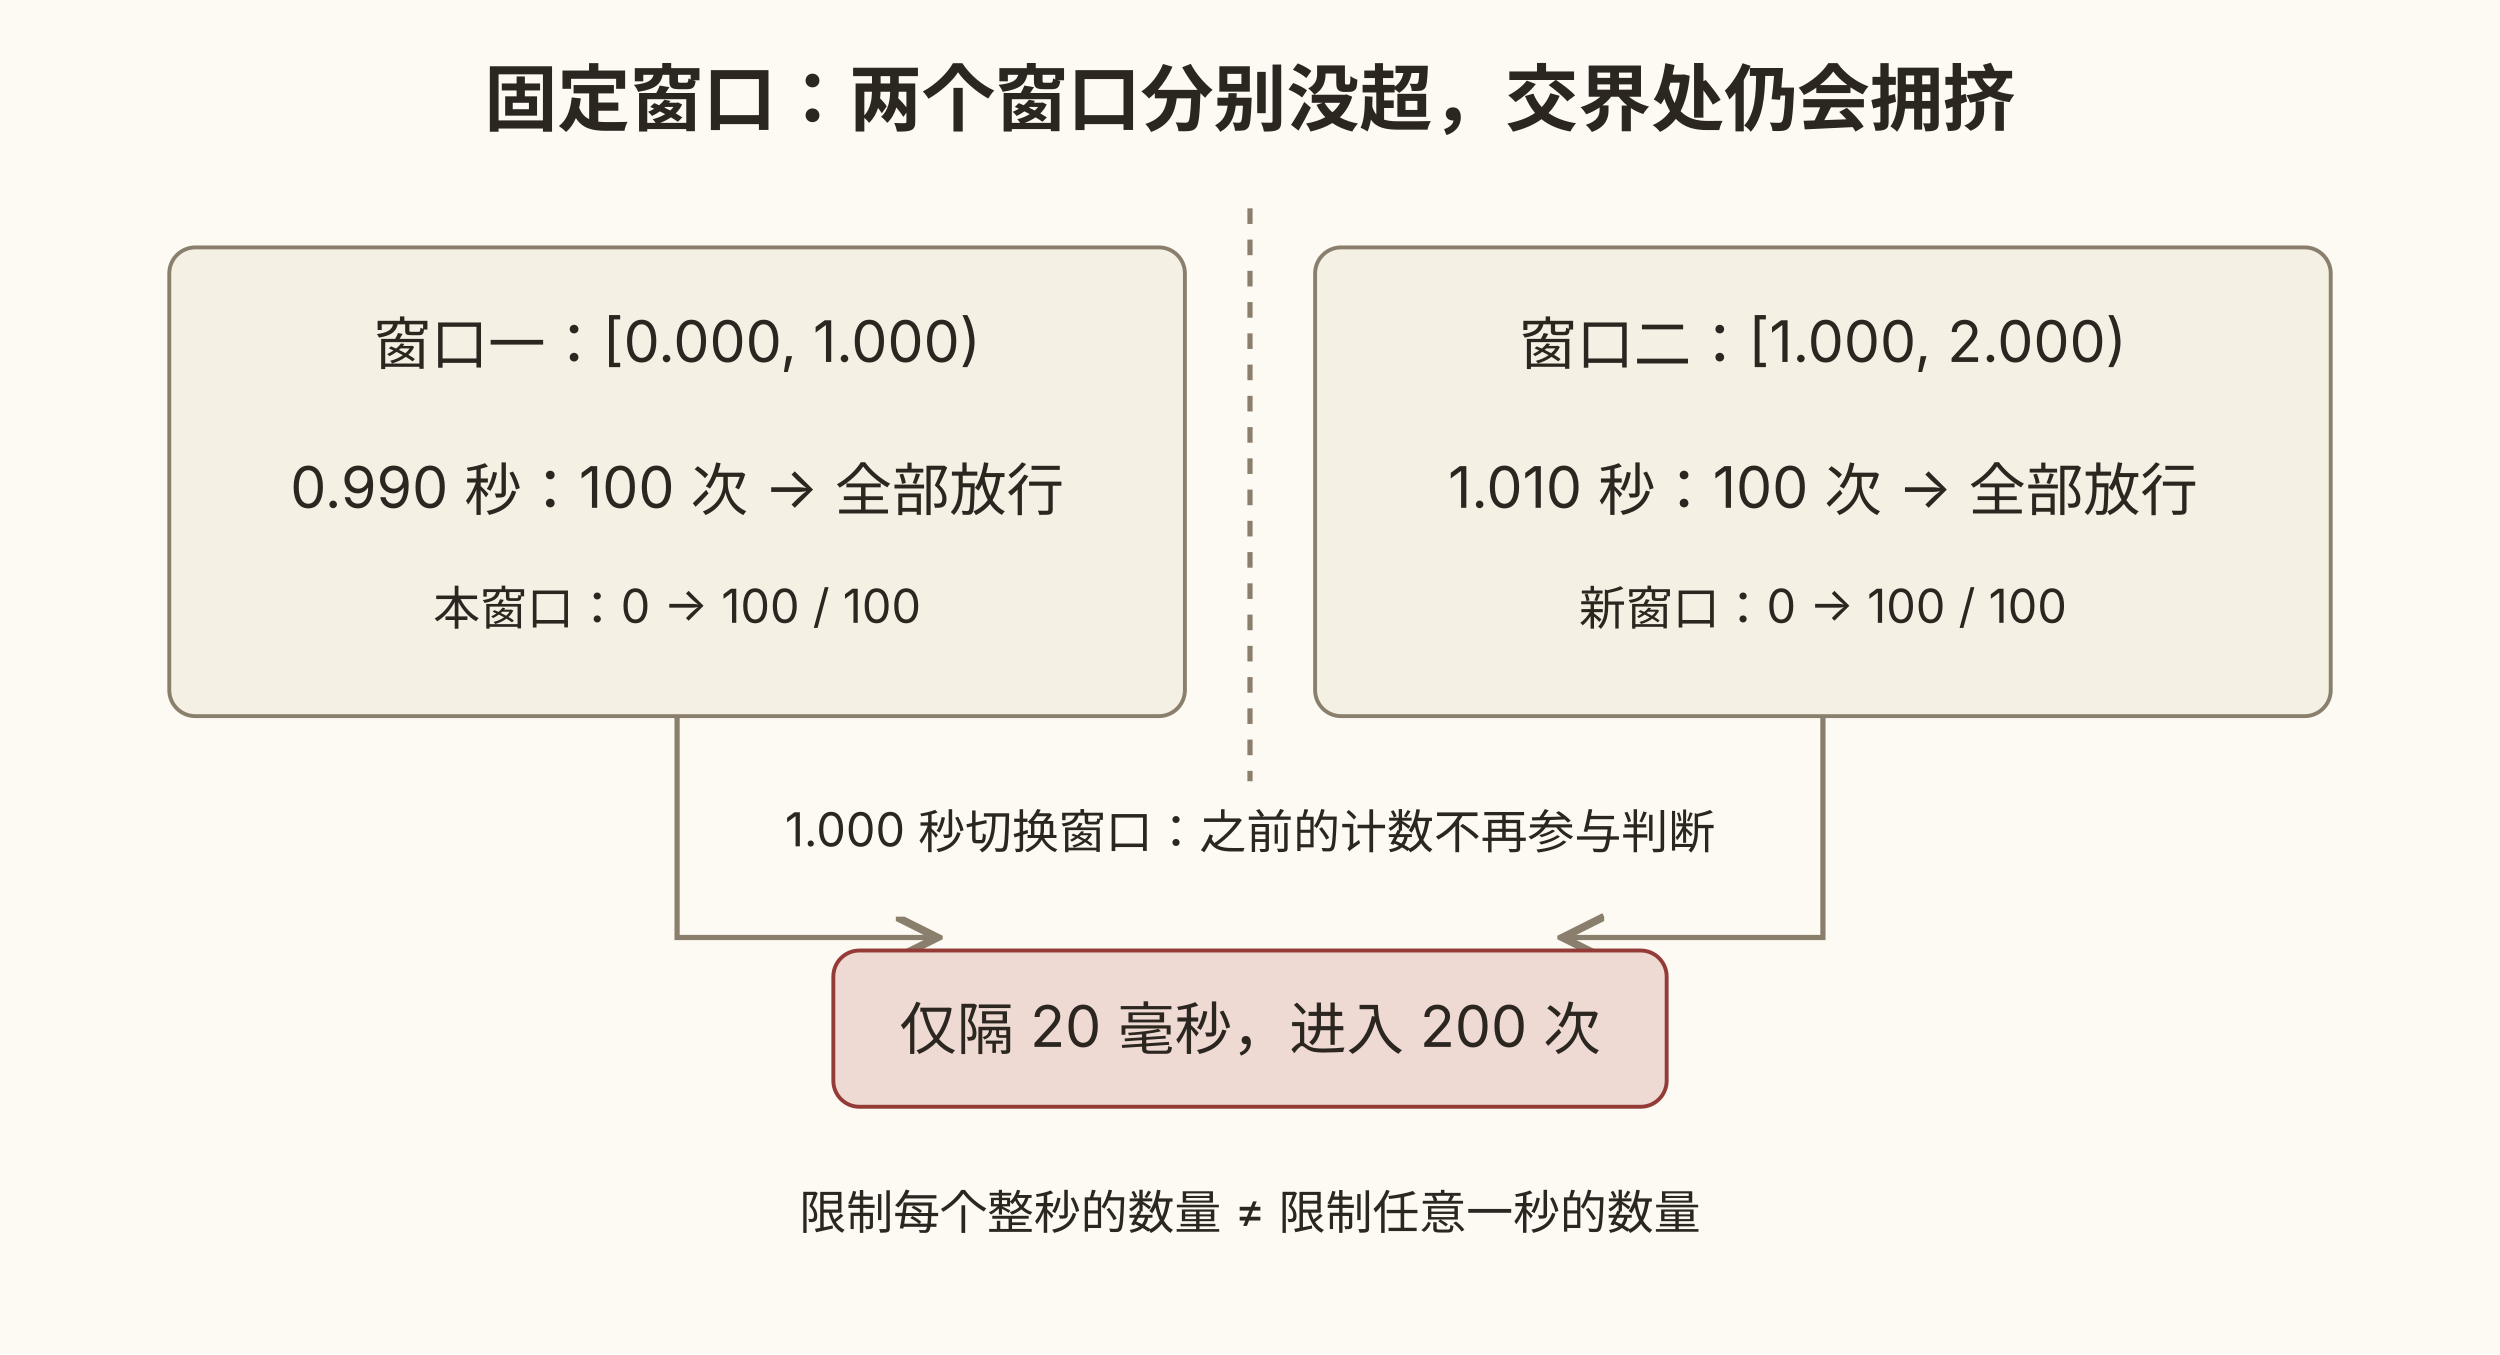
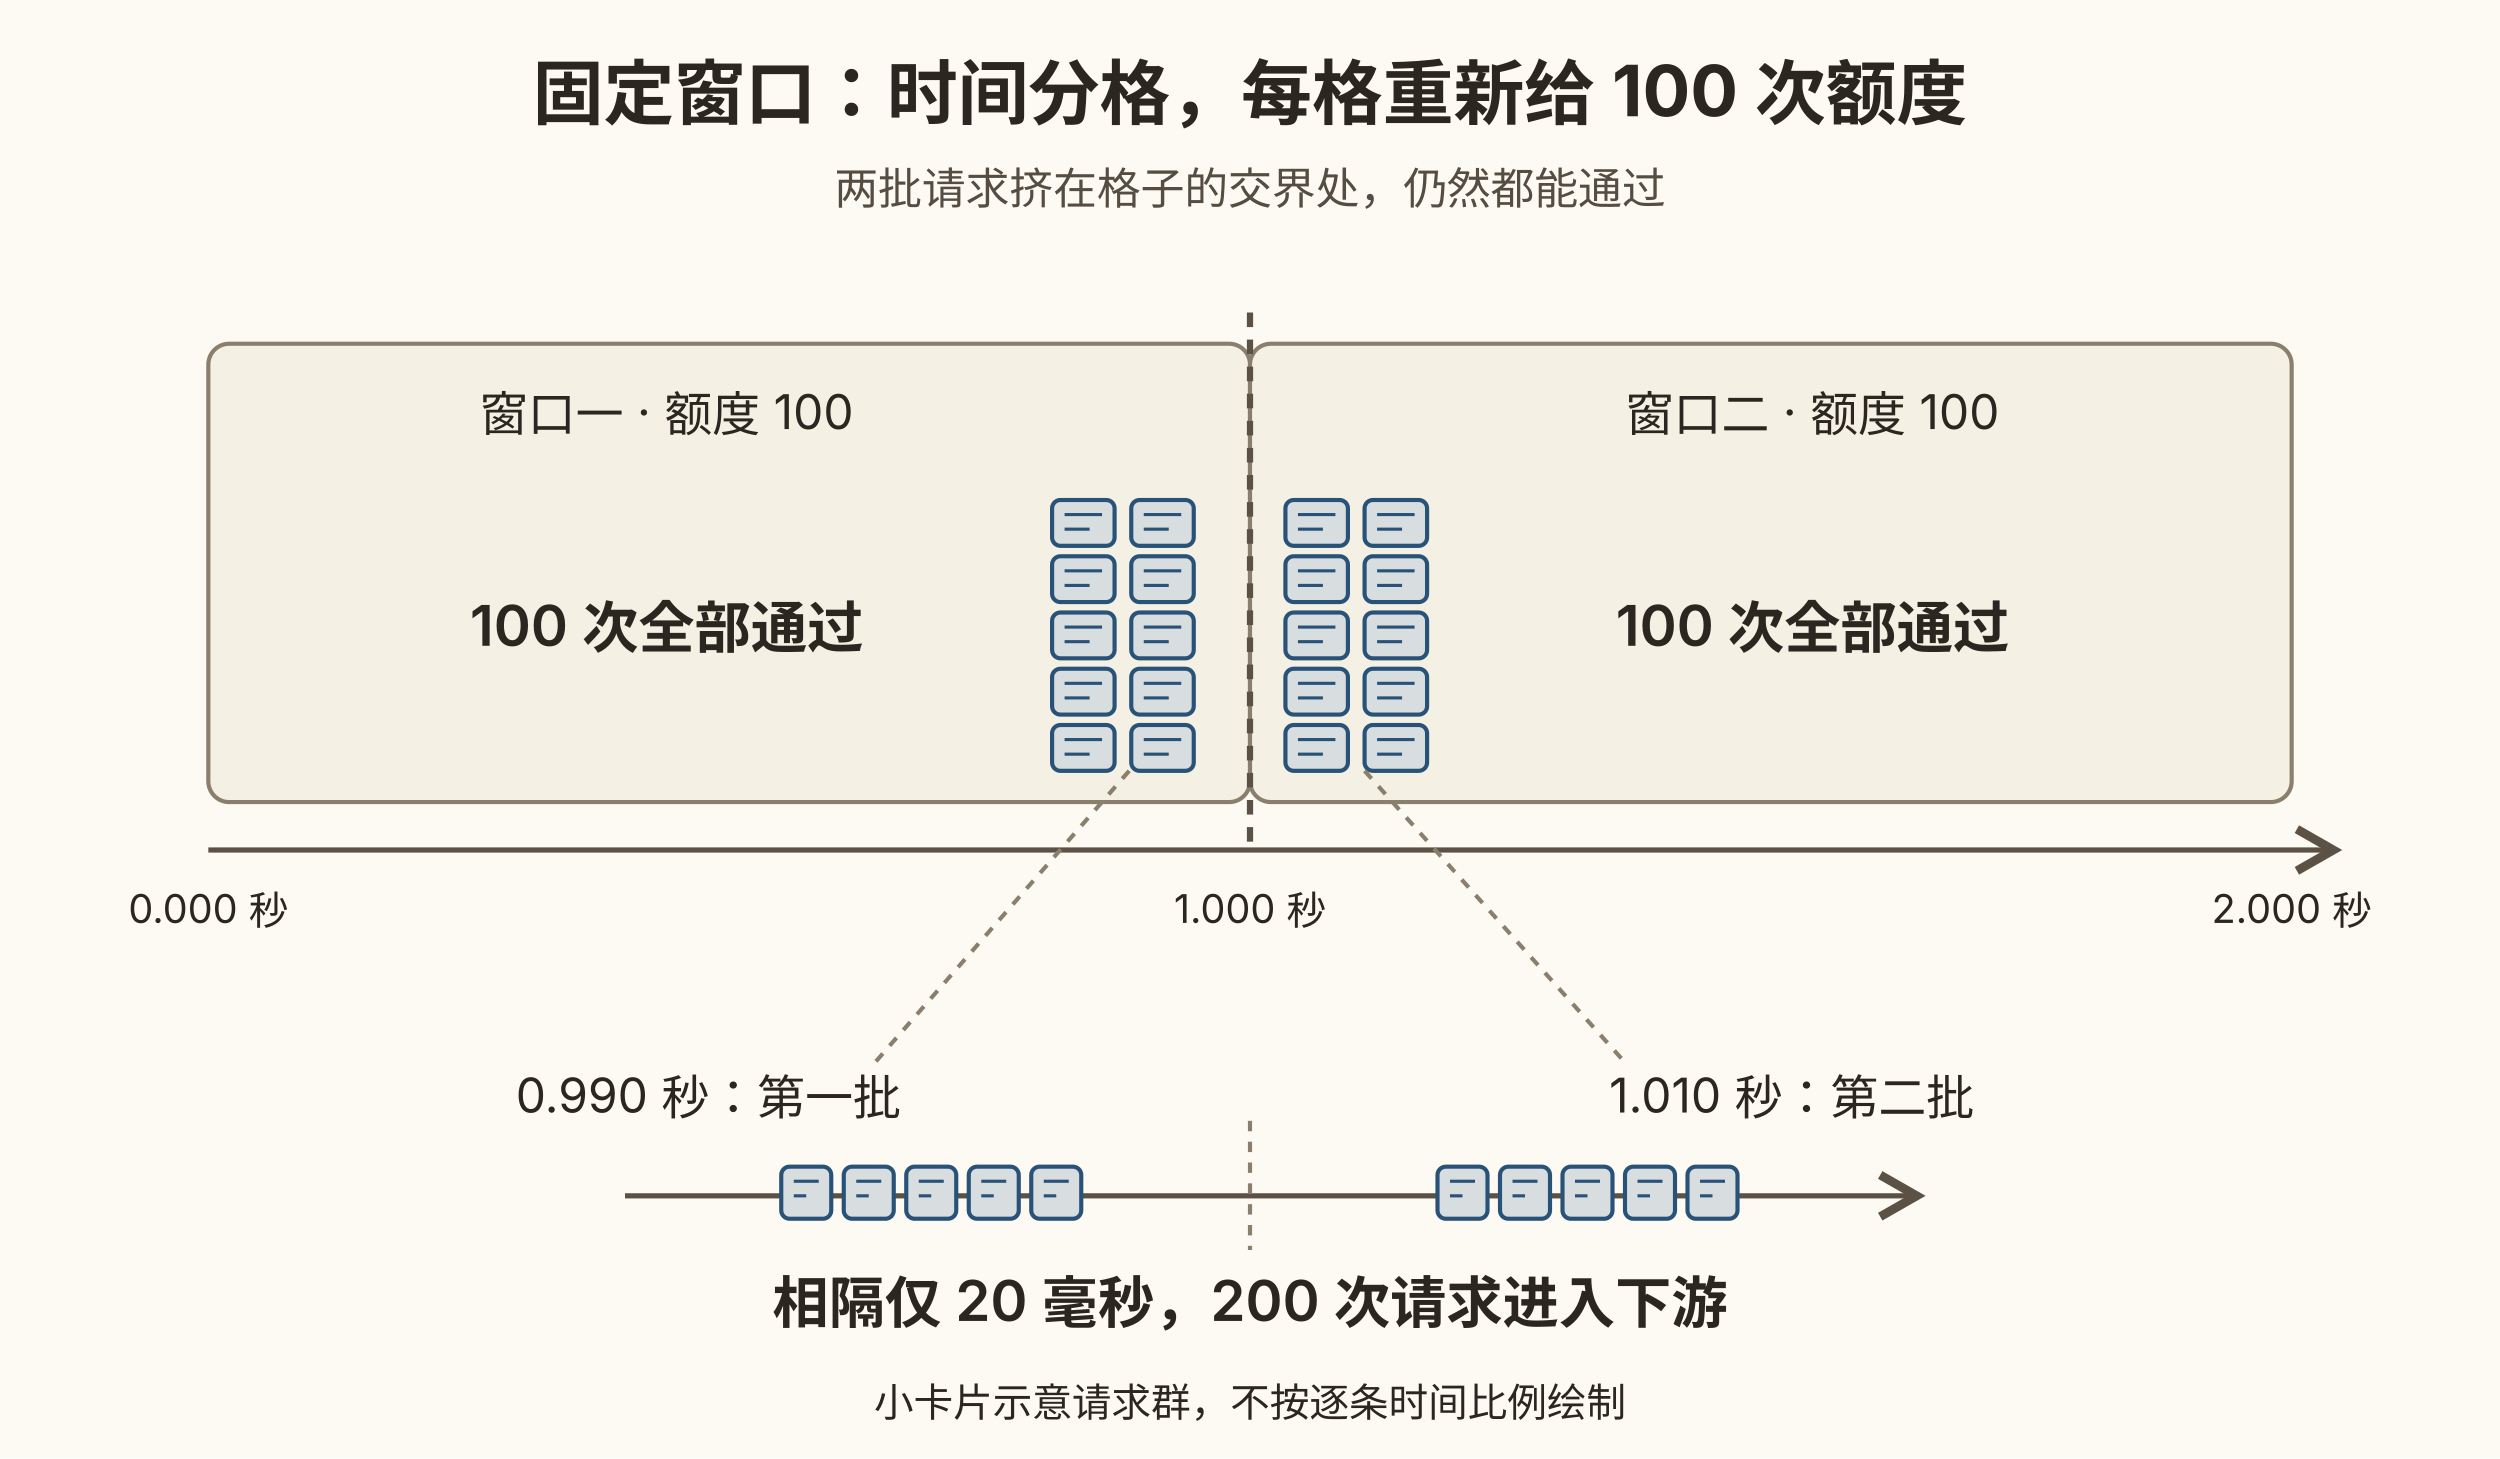
- <svg xmlns="http://www.w3.org/2000/svg" width="960" height="520" viewBox="0 0 960 520" role="img">
+ <svg xmlns="http://www.w3.org/2000/svg" width="1200" height="700" viewBox="0 0 1200 700" role="img" aria-labelledby="title desc">
  <defs>
-     <marker id="arrow" markerWidth="9" markerHeight="9" refX="8" refY="4" orient="auto">
-       <path d="M0 0 L8 4 L0 8" fill="none" stroke="#8a7f6d" stroke-width="1.5" />
+     <marker id="arrow" markerWidth="10" markerHeight="10" refX="8" refY="5" orient="auto">
+       <path d="M1 1 L8 5 L1 9" fill="none" stroke="#5b5245" stroke-width="1.7" />
    </marker>
  </defs>
-   <style>text{font-family:system-ui,-apple-system,"PingFang SC","Microsoft YaHei",sans-serif;fill:#2b2620;font-size:22px;text-anchor:middle}.small{font-size:18px}.title{font-size:28px;font-weight:600}.line{fill:none;stroke:#8a7f6d;stroke-width:2;marker-end:url(#arrow)}.box{fill:#f5f0e4;stroke:#8a7f6d;stroke-width:1.5}.ok{fill:#d8dee0;stroke:#295279;stroke-width:1.5}.no{fill:#eed9d3;stroke:#943b37;stroke-width:1.5}</style>
-   <rect width="960" height="520" fill="#fdfaf3" />
-   <text x="480" y="48" class="title">固定窗口：两个窗口分别没超，交界处仍会拥挤</text>
-   <rect x="65" y="95" width="390" height="180" rx="10" class="box" />
-   <text x="260" y="140" class="">窗口一：[0.000, 1.000)</text>
-   <rect x="505" y="95" width="390" height="180" rx="10" class="box" />
-   <text x="700" y="140" class="">窗口二：[1.000, 2.000)</text>
-   <text x="260" y="195" class="">0.990 秒：100 次 → 全部放行</text>
-   <text x="700" y="195" class="">1.010 秒：100 次 → 全部放行</text>
-   <text x="260" y="240" class="small">本窗口：0 → 100 / 100</text>
-   <text x="700" y="240" class="small">新窗口：0 → 100 / 100</text>
-   <path d="M480 80 V300" fill="none" stroke="#8a7f6d" stroke-width="2" stroke-dasharray="6 6" />
-   <text x="480" y="325" class="small">1.000 秒切换窗口：之前的计数不再参与判断</text>
-   <path class="line" d="M260 275 V360 H360" />
-   <path class="line" d="M700 275 V360 H600" />
-   <rect x="320" y="365" width="320" height="60" rx="10" class="no" />
-   <text x="480" y="403" class="">仅隔 20 毫秒，进入 200 次</text>
-   <text x="480" y="472" class="small">限制每个整秒的数量 ≠ 限制任意一秒的数量</text>
+   <style>text{font-family:system-ui,-apple-system,"PingFang SC","Microsoft YaHei",sans-serif;fill:#2b2620;text-anchor:middle;font-size:23px}.title{font-size:34px;font-weight:650}.sub{font-size:21px;fill:#554d42}.small{font-size:19px}.num{font-size:27px;font-weight:600}.line{fill:none;stroke:#5b5245;stroke-width:2.5;marker-end:url(#arrow)}.rule{fill:none;stroke:#8a7f6d;stroke-width:2}.req{fill:#d8dee0;stroke:#295279;stroke-width:2}.reject{fill:#eed9d3;stroke:#943b37;stroke-width:2}</style>
+   <rect width="1200" height="700" fill="#fdfaf3" />
+   <text x="600" y="57" class="title">固定窗口：时间分格，每格重新给 100 次额度</text>
+   <text x="600" y="98" class="sub">两批请求挤在格子的交界处，仍然都能通过</text>
+   <rect x="100" y="165" width="500" height="220" rx="10" fill="#f5f0e4" stroke="#8a7f6d" stroke-width="2" />
+   <rect x="600" y="165" width="500" height="220" rx="10" fill="#f5f0e4" stroke="#8a7f6d" stroke-width="2" />
+   <text x="320" y="207" class="">窗口一 · 额度 100</text>
+   <text x="870" y="207" class="">窗口二 · 额度 100</text>
+   <g>
+     <rect x="505" y="240" width="30" height="22" rx="4" class="req" />
+     <path d="M511 247 h18 M511 254 h12" stroke="#295279" stroke-width="1.5" />
+   </g>
+   <g>
+     <rect x="617" y="240" width="30" height="22" rx="4" class="req" />
+     <path d="M623 247 h18 M623 254 h12" stroke="#295279" stroke-width="1.5" />
+   </g>
+   <g>
+     <rect x="543" y="240" width="30" height="22" rx="4" class="req" />
+     <path d="M549 247 h18 M549 254 h12" stroke="#295279" stroke-width="1.5" />
+   </g>
+   <g>
+     <rect x="655" y="240" width="30" height="22" rx="4" class="req" />
+     <path d="M661 247 h18 M661 254 h12" stroke="#295279" stroke-width="1.5" />
+   </g>
+   <g>
+     <rect x="505" y="267" width="30" height="22" rx="4" class="req" />
+     <path d="M511 274 h18 M511 281 h12" stroke="#295279" stroke-width="1.5" />
+   </g>
+   <g>
+     <rect x="617" y="267" width="30" height="22" rx="4" class="req" />
+     <path d="M623 274 h18 M623 281 h12" stroke="#295279" stroke-width="1.5" />
+   </g>
+   <g>
+     <rect x="543" y="267" width="30" height="22" rx="4" class="req" />
+     <path d="M549 274 h18 M549 281 h12" stroke="#295279" stroke-width="1.5" />
+   </g>
+   <g>
+     <rect x="655" y="267" width="30" height="22" rx="4" class="req" />
+     <path d="M661 274 h18 M661 281 h12" stroke="#295279" stroke-width="1.5" />
+   </g>
+   <g>
+     <rect x="505" y="294" width="30" height="22" rx="4" class="req" />
+     <path d="M511 301 h18 M511 308 h12" stroke="#295279" stroke-width="1.5" />
+   </g>
+   <g>
+     <rect x="617" y="294" width="30" height="22" rx="4" class="req" />
+     <path d="M623 301 h18 M623 308 h12" stroke="#295279" stroke-width="1.5" />
+   </g>
+   <g>
+     <rect x="543" y="294" width="30" height="22" rx="4" class="req" />
+     <path d="M549 301 h18 M549 308 h12" stroke="#295279" stroke-width="1.5" />
+   </g>
+   <g>
+     <rect x="655" y="294" width="30" height="22" rx="4" class="req" />
+     <path d="M661 301 h18 M661 308 h12" stroke="#295279" stroke-width="1.5" />
+   </g>
+   <g>
+     <rect x="505" y="321" width="30" height="22" rx="4" class="req" />
+     <path d="M511 328 h18 M511 335 h12" stroke="#295279" stroke-width="1.5" />
+   </g>
+   <g>
+     <rect x="617" y="321" width="30" height="22" rx="4" class="req" />
+     <path d="M623 328 h18 M623 335 h12" stroke="#295279" stroke-width="1.5" />
+   </g>
+   <g>
+     <rect x="543" y="321" width="30" height="22" rx="4" class="req" />
+     <path d="M549 328 h18 M549 335 h12" stroke="#295279" stroke-width="1.5" />
+   </g>
+   <g>
+     <rect x="655" y="321" width="30" height="22" rx="4" class="req" />
+     <path d="M661 328 h18 M661 335 h12" stroke="#295279" stroke-width="1.5" />
+   </g>
+   <g>
+     <rect x="505" y="348" width="30" height="22" rx="4" class="req" />
+     <path d="M511 355 h18 M511 362 h12" stroke="#295279" stroke-width="1.5" />
+   </g>
+   <g>
+     <rect x="617" y="348" width="30" height="22" rx="4" class="req" />
+     <path d="M623 355 h18 M623 362 h12" stroke="#295279" stroke-width="1.5" />
+   </g>
+   <g>
+     <rect x="543" y="348" width="30" height="22" rx="4" class="req" />
+     <path d="M549 355 h18 M549 362 h12" stroke="#295279" stroke-width="1.5" />
+   </g>
+   <g>
+     <rect x="655" y="348" width="30" height="22" rx="4" class="req" />
+     <path d="M661 355 h18 M661 362 h12" stroke="#295279" stroke-width="1.5" />
+   </g>
+   <text x="320" y="310" class="num">100 次全部通过</text>
+   <text x="870" y="310" class="num">100 次全部通过</text>
+   <path d="M600 150 V405" stroke="#5b5245" stroke-width="3" stroke-dasharray="7 6" />
+   <path d="M100 408 H1120" class="line" />
+   <text x="100" y="443" class="small">0.000 秒</text>
+   <text x="600" y="443" class="small">1.000 秒</text>
+   <text x="1100" y="443" class="small">2.000 秒</text>
+   <path d="M542 370 L420 510 M655 370 L780 510" stroke="#8a7f6d" stroke-width="2" stroke-dasharray="5 5" fill="none" />
+   <text x="340" y="534" class="">0.990 秒：第一批</text>
+   <text x="860" y="534" class="">1.010 秒：第二批</text>
+   <path d="M300 574 H920" class="line" />
+   <g>
+     <rect x="375" y="560" width="24" height="25" rx="4" class="req" />
+     <path d="M381 567 h12 M381 574 h6" stroke="#295279" stroke-width="1.5" />
+   </g>
+   <g>
+     <rect x="690" y="560" width="24" height="25" rx="4" class="req" />
+     <path d="M696 567 h12 M696 574 h6" stroke="#295279" stroke-width="1.5" />
+   </g>
+   <g>
+     <rect x="405" y="560" width="24" height="25" rx="4" class="req" />
+     <path d="M411 567 h12 M411 574 h6" stroke="#295279" stroke-width="1.5" />
+   </g>
+   <g>
+     <rect x="720" y="560" width="24" height="25" rx="4" class="req" />
+     <path d="M726 567 h12 M726 574 h6" stroke="#295279" stroke-width="1.5" />
+   </g>
+   <g>
+     <rect x="435" y="560" width="24" height="25" rx="4" class="req" />
+     <path d="M441 567 h12 M441 574 h6" stroke="#295279" stroke-width="1.5" />
+   </g>
+   <g>
+     <rect x="750" y="560" width="24" height="25" rx="4" class="req" />
+     <path d="M756 567 h12 M756 574 h6" stroke="#295279" stroke-width="1.5" />
+   </g>
+   <g>
+     <rect x="465" y="560" width="24" height="25" rx="4" class="req" />
+     <path d="M471 567 h12 M471 574 h6" stroke="#295279" stroke-width="1.5" />
+   </g>
+   <g>
+     <rect x="780" y="560" width="24" height="25" rx="4" class="req" />
+     <path d="M786 567 h12 M786 574 h6" stroke="#295279" stroke-width="1.5" />
+   </g>
+   <g>
+     <rect x="495" y="560" width="24" height="25" rx="4" class="req" />
+     <path d="M501 567 h12 M501 574 h6" stroke="#295279" stroke-width="1.5" />
+   </g>
+   <g>
+     <rect x="810" y="560" width="24" height="25" rx="4" class="req" />
+     <path d="M816 567 h12 M816 574 h6" stroke="#295279" stroke-width="1.5" />
+   </g>
+   <path d="M600 538 V600" stroke="#8a7f6d" stroke-width="2" stroke-dasharray="5 5" />
+   <text x="600" y="635" class="num">相隔仅 20 毫秒，200 次请求进入下游</text>
+   <text x="600" y="680" class="small">小卡片示意请求群，不按逐条时间比例绘制</text>
</svg>
